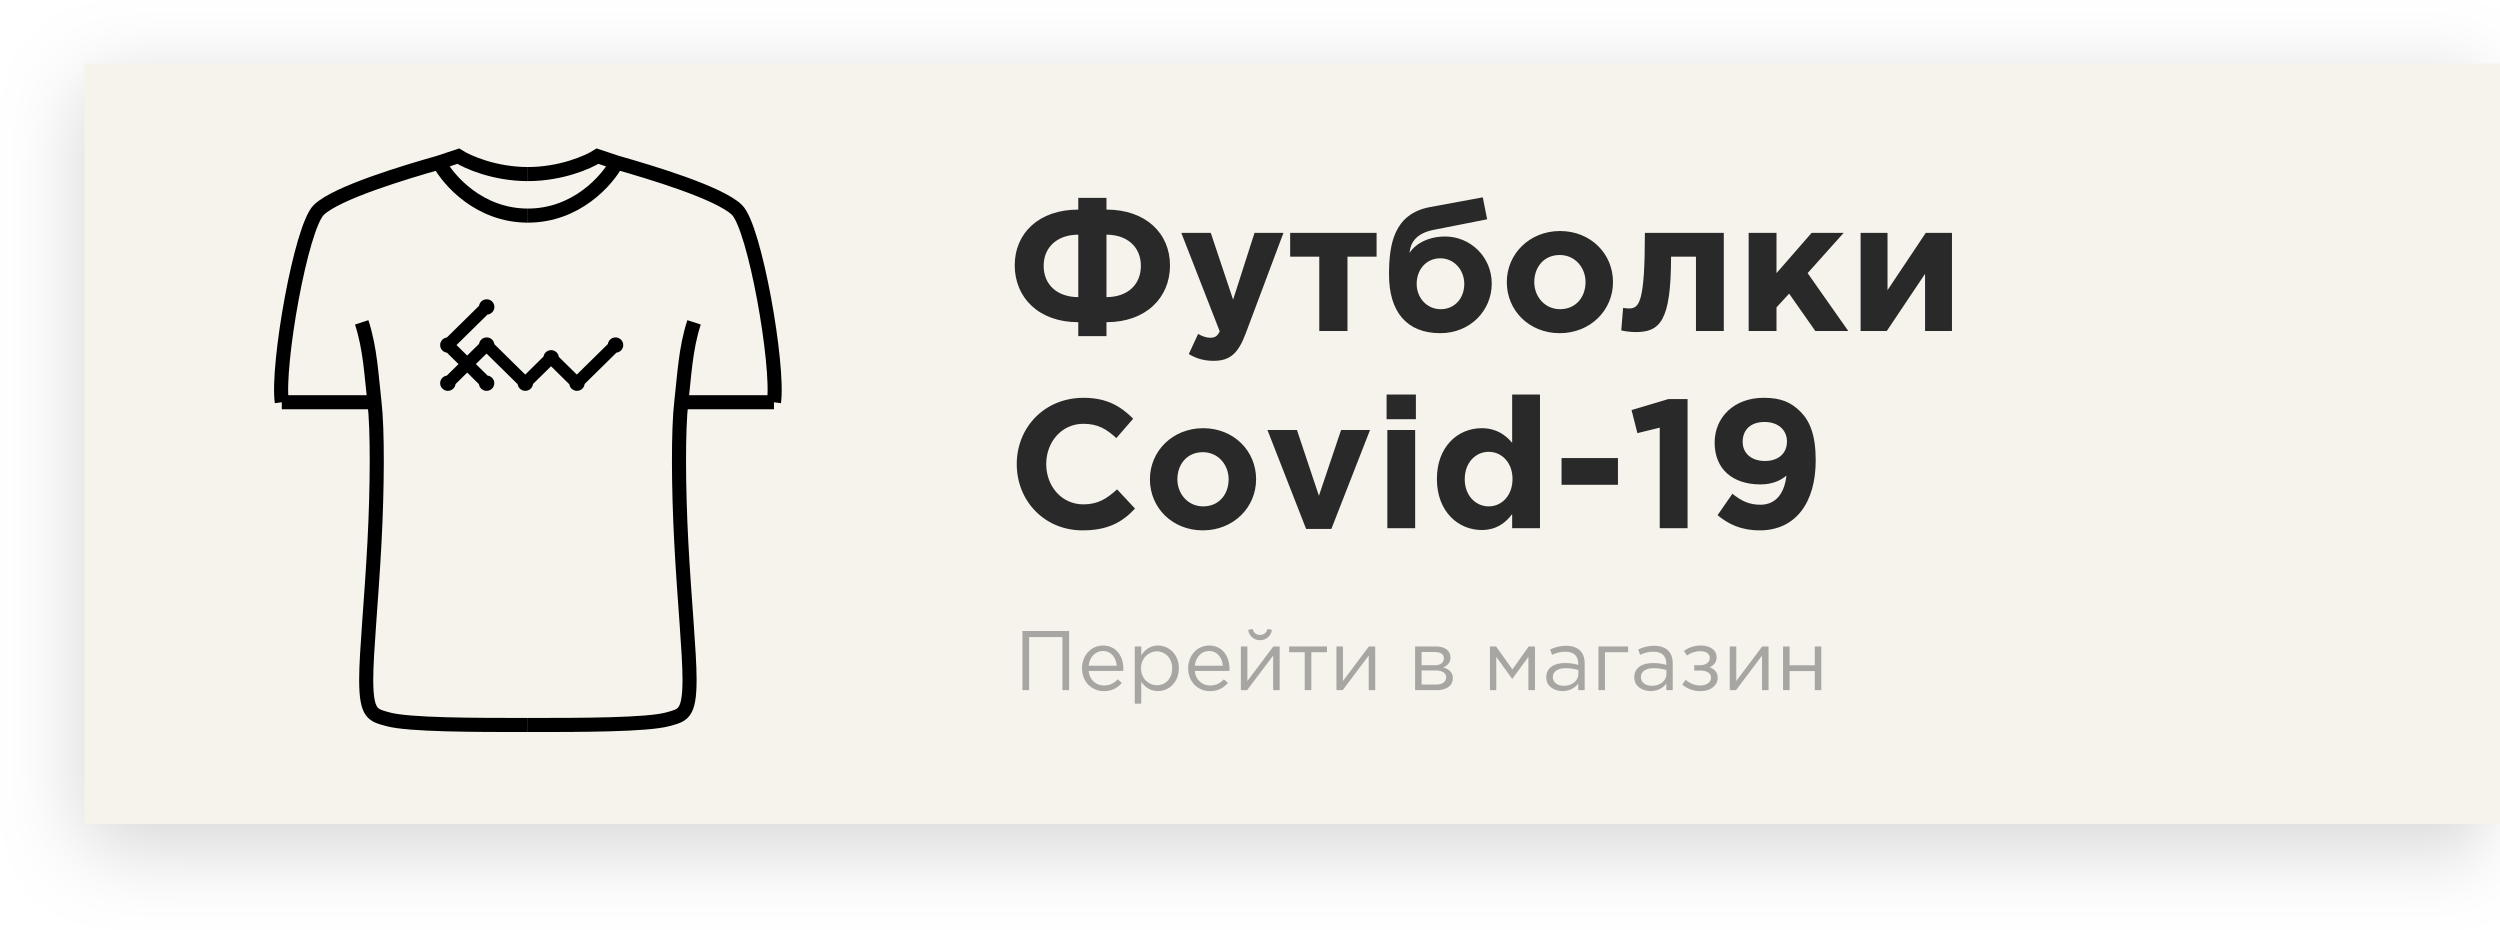
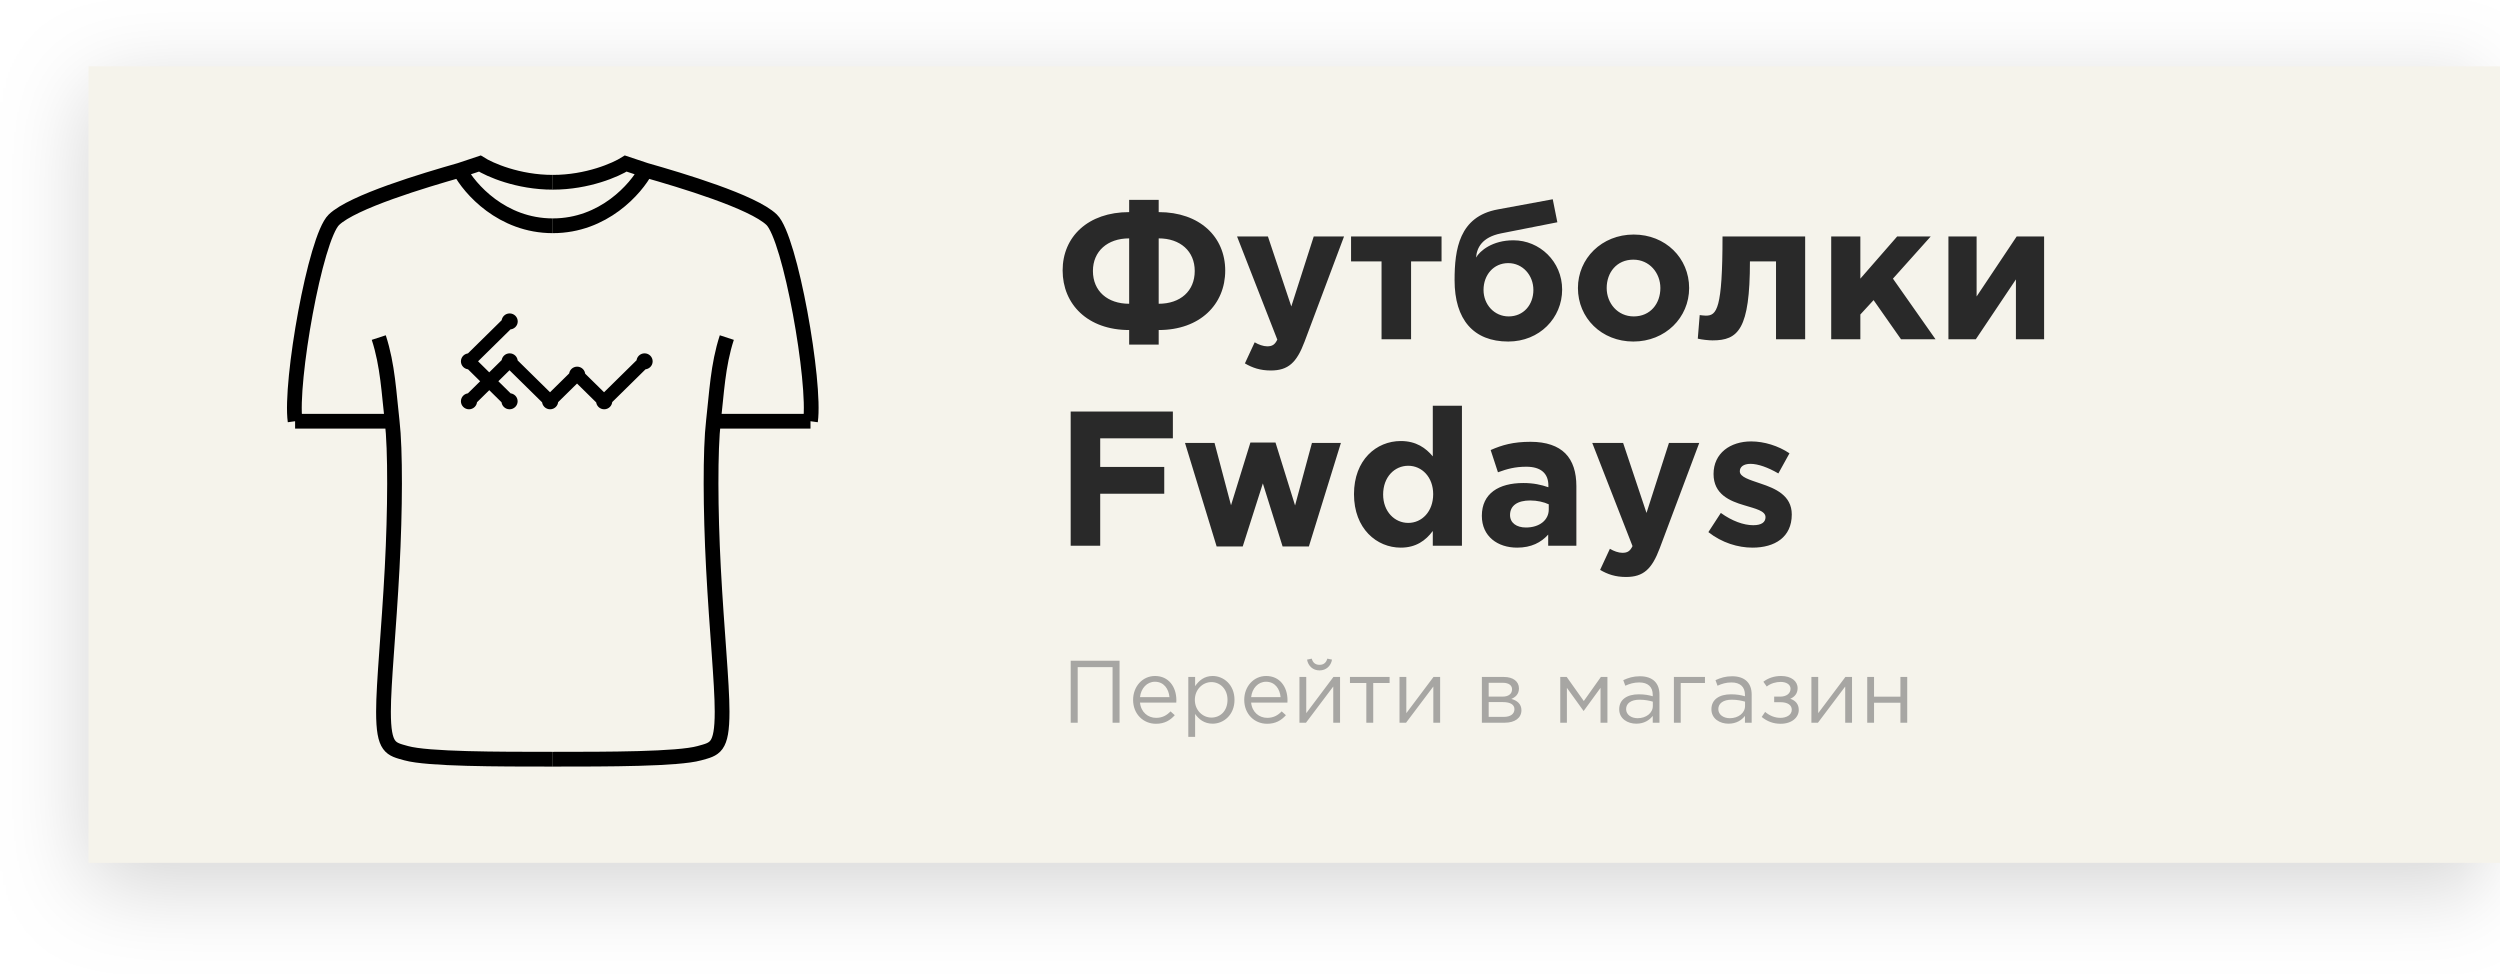
- <svg xmlns="http://www.w3.org/2000/svg" width="355" height="132" viewBox="0 0 355 132" fill="none">
+ <svg xmlns="http://www.w3.org/2000/svg" width="339" height="132" viewBox="0 0 339 132" fill="none">
  <g filter="url(#filter0_d)">
-     <rect x="12" y="9" width="369" height="108" fill="#F5F3EB" />
+     <rect x="12" y="9" width="327" height="108" fill="#F5F3EB" />
  </g>
  <path d="M74.959 30.616C68.061 30.616 63.674 25.594 62.343 23.083M62.343 23.083C57.563 24.444 47.821 27.349 45.28 29.799C42.739 32.25 39.289 51.855 40.015 57.119M62.343 23.083L65.066 22.175C66.397 23.022 70.239 24.717 74.959 24.717M40.015 57.119C44.281 57.119 49.545 57.119 53.176 57.119M40.015 57.119H53.176M53.176 57.119C52.743 53.398 52.595 49.549 51.361 45.774M53.176 57.119C53.63 61.022 53.587 69.204 53.176 77C52.722 85.597 52.002 92.588 52.001 96.5C52 101.5 53 101.552 55.082 102.134C58.001 102.949 67.501 102.949 74.959 102.949" stroke="black" stroke-width="2" />
  <path d="M74.959 30.616C81.857 30.616 86.244 25.594 87.575 23.083M87.575 23.083C92.355 24.444 102.097 27.349 104.638 29.799C107.18 32.25 110.629 51.855 109.903 57.119M87.575 23.083L84.852 22.175C83.521 23.022 79.679 24.717 74.959 24.717M109.903 57.119C105.637 57.119 100.373 57.119 96.742 57.119M109.903 57.119H96.742M96.742 57.119C97.175 53.398 97.323 49.549 98.557 45.774M96.742 57.119C96.288 61.022 96.331 69.204 96.742 77C97.196 85.597 97.916 92.588 97.917 96.5C97.918 101.5 96.918 101.552 94.836 102.134C91.917 102.949 82.417 102.949 74.959 102.949" stroke="black" stroke-width="2" />
  <path d="M69.109 44.173C69.438 44.173 69.705 43.91 69.705 43.587C69.705 43.263 69.438 43 69.109 43C68.78 43 68.513 43.263 68.513 43.587C68.513 43.605 68.514 43.623 68.516 43.641L63.663 48.417C63.641 48.415 63.619 48.413 63.596 48.413C63.267 48.413 63 48.676 63 49C63 49.324 63.267 49.587 63.596 49.587C63.622 49.587 63.648 49.585 63.673 49.582L65.821 51.701L63.658 53.83C63.638 53.828 63.617 53.827 63.596 53.827C63.267 53.827 63 54.09 63 54.413C63 54.737 63.267 55 63.596 55C63.925 55 64.192 54.737 64.192 54.413C64.192 54.386 64.19 54.358 64.186 54.331L66.345 52.205L68.505 54.336C68.501 54.361 68.499 54.387 68.499 54.413C68.499 54.737 68.766 55 69.095 55C69.424 55 69.691 54.737 69.691 54.413C69.691 54.09 69.424 53.827 69.095 53.827C69.072 53.827 69.05 53.828 69.028 53.831L66.863 51.696L69.013 49.579C69.044 49.584 69.076 49.587 69.109 49.587C69.129 49.587 69.15 49.586 69.17 49.584L74.003 54.341C74 54.365 73.999 54.389 73.999 54.413C73.999 54.737 74.266 55 74.595 55C74.924 55 75.191 54.737 75.191 54.413C75.191 54.382 75.188 54.352 75.183 54.322L78.168 51.384C78.198 51.389 78.229 51.391 78.261 51.391C78.284 51.391 78.306 51.39 78.328 51.387L81.335 54.348C81.333 54.369 81.332 54.391 81.332 54.413C81.332 54.737 81.599 55 81.928 55C82.256 55 82.523 54.737 82.523 54.413C82.523 54.38 82.52 54.348 82.515 54.316L87.325 49.581C87.351 49.585 87.377 49.587 87.404 49.587C87.733 49.587 88 49.324 88 49C88 48.676 87.733 48.413 87.404 48.413C87.075 48.413 86.808 48.676 86.808 49C86.808 49.023 86.81 49.045 86.812 49.067L81.974 53.829C81.959 53.828 81.943 53.827 81.928 53.827C81.9 53.827 81.874 53.829 81.848 53.832L78.851 50.883C78.855 50.857 78.857 50.831 78.857 50.804C78.857 50.481 78.59 50.218 78.261 50.218C77.932 50.218 77.665 50.481 77.665 50.804C77.665 50.822 77.666 50.84 77.668 50.857L74.648 53.829C74.63 53.828 74.613 53.827 74.595 53.827C74.57 53.827 74.545 53.829 74.521 53.831L69.698 49.084C69.703 49.057 69.705 49.029 69.705 49C69.705 48.676 69.438 48.413 69.109 48.413C68.78 48.413 68.513 48.676 68.513 49C68.513 49.017 68.514 49.033 68.515 49.05L66.339 51.191L64.188 49.068C64.19 49.046 64.192 49.023 64.192 49C64.192 48.974 64.19 48.948 64.186 48.922L69.018 44.166C69.048 44.171 69.078 44.173 69.109 44.173Z" fill="black" stroke="black" />
-   <path d="M157.118 33.324C160.056 33.324 162.006 35.066 162.006 37.744C162.006 40.474 160.056 42.19 157.118 42.19V33.324ZM157.118 47.728V45.752C162.734 45.752 166.14 42.268 166.14 37.692C166.14 33.116 162.682 29.762 157.118 29.762V28.098H153.114V29.762C147.524 29.762 144.092 33.116 144.092 37.666C144.092 42.268 147.498 45.752 153.114 45.752V47.728H157.118ZM153.114 42.19C150.176 42.19 148.2 40.474 148.2 37.744C148.2 35.066 150.176 33.324 153.114 33.324V42.19ZM172.319 51.238C174.685 51.238 175.829 50.172 176.895 47.338L182.251 33.064H178.143L175.101 42.554L171.929 33.064H167.743L173.203 47.052C172.865 47.754 172.501 47.962 171.825 47.962C171.305 47.962 170.655 47.728 170.135 47.416L168.809 50.276C169.823 50.874 170.889 51.238 172.319 51.238ZM195.475 33.064H183.203V36.444H187.337V47H191.341V36.444H195.475V33.064ZM204.573 43.906C202.623 43.906 201.167 42.294 201.167 40.318C201.167 38.29 202.519 36.678 204.521 36.678C206.471 36.678 207.927 38.316 207.927 40.318C207.927 42.32 206.601 43.906 204.573 43.906ZM204.521 47.312C208.759 47.312 211.827 44.114 211.827 40.266C211.827 36.444 208.759 33.584 205.223 33.584C202.363 33.584 200.673 35.014 200.153 35.924C200.257 34.598 200.959 33.168 203.533 32.648L211.177 31.14L210.553 28.02L203.091 29.398C197.865 30.36 197.241 34.806 197.241 38.992C197.241 44.348 199.815 47.312 204.521 47.312ZM221.481 47.312C225.823 47.312 229.047 44.062 229.047 40.058C229.047 36.002 225.849 32.804 221.533 32.804C217.191 32.804 213.967 36.054 213.967 40.058C213.967 44.114 217.165 47.312 221.481 47.312ZM221.533 43.906C219.349 43.906 217.867 42.112 217.867 40.058C217.867 37.952 219.219 36.21 221.481 36.21C223.665 36.21 225.147 38.004 225.147 40.058C225.147 42.164 223.795 43.906 221.533 43.906ZM233.573 33.064C233.573 42.944 232.793 43.802 231.311 43.802C231.129 43.802 230.635 43.75 230.479 43.724L230.219 46.922C230.739 47.052 231.701 47.156 232.221 47.156C235.705 47.156 237.291 45.674 237.291 36.444H240.827V47H244.779V33.064H233.573ZM248.311 47H252.263V43.646L254.057 41.696L257.775 47H262.455L256.683 38.784L261.805 33.064H257.255L252.263 38.784V33.064H248.311V47ZM277.18 33.064H273.462L268.028 41.202V33.064H264.206V47H267.924L273.358 38.888V47H277.18V33.064ZM153.712 75.312C157.222 75.312 159.302 74.22 161.174 72.218L158.626 69.488C157.196 70.788 155.922 71.62 153.842 71.62C150.722 71.62 148.564 69.02 148.564 65.9C148.564 62.728 150.774 60.18 153.842 60.18C155.922 60.18 157.118 60.934 158.522 62.208L160.914 59.452C159.224 57.788 157.3 56.488 153.868 56.488C148.278 56.488 144.378 60.726 144.378 65.9C144.378 71.178 148.356 75.312 153.712 75.312ZM170.801 75.312C175.143 75.312 178.367 72.062 178.367 68.058C178.367 64.002 175.169 60.804 170.853 60.804C166.511 60.804 163.287 64.054 163.287 68.058C163.287 72.114 166.485 75.312 170.801 75.312ZM170.853 71.906C168.669 71.906 167.187 70.112 167.187 68.058C167.187 65.952 168.539 64.21 170.801 64.21C172.985 64.21 174.467 66.004 174.467 68.058C174.467 70.164 173.115 71.906 170.853 71.906ZM185.467 75.104H189.055L194.541 61.064H190.433L187.287 70.398L184.167 61.064H179.981L185.467 75.104ZM196.897 59.53H201.057V56.02H196.897V59.53ZM197.001 75H200.953V61.064H197.001V75ZM210.384 75.26C212.438 75.26 213.764 74.298 214.726 72.998V75H218.678V56.02H214.726V62.884C213.79 61.766 212.49 60.804 210.384 60.804C207.082 60.804 204.04 63.352 204.04 68.006C204.04 72.712 207.134 75.26 210.384 75.26ZM211.398 71.906C209.552 71.906 207.992 70.372 207.992 68.058C207.992 65.666 209.552 64.158 211.398 64.158C213.244 64.158 214.778 65.692 214.778 68.006C214.778 70.372 213.244 71.906 211.398 71.906ZM221.741 68.838H229.749V65.042H221.741V68.838ZM235.683 75H239.635V56.67H236.905L231.679 58.23L232.511 61.506L235.683 60.726V75ZM249.875 75.312C255.049 75.312 257.831 71.282 257.831 65.38C257.831 61.74 256.973 59.764 255.673 58.464C254.295 57.086 252.865 56.488 250.421 56.488C246.313 56.488 243.479 59.192 243.479 62.858C243.479 66.602 246.027 68.786 249.979 68.786C251.565 68.786 252.787 68.292 253.671 67.538C253.411 69.982 252.215 71.672 249.979 71.672C248.445 71.672 247.327 71.178 246.001 70.112L243.895 73.154C245.429 74.428 247.223 75.312 249.875 75.312ZM250.629 65.458C248.653 65.458 247.457 64.34 247.457 62.728C247.457 61.064 248.575 59.92 250.551 59.92C252.553 59.92 253.749 61.09 253.749 62.702C253.749 64.314 252.605 65.458 250.629 65.458Z" fill="#292929" />
+   <path d="M157.118 32.324C160.056 32.324 162.006 34.066 162.006 36.744C162.006 39.474 160.056 41.19 157.118 41.19V32.324ZM157.118 46.728V44.752C162.734 44.752 166.14 41.268 166.14 36.692C166.14 32.116 162.682 28.762 157.118 28.762V27.098H153.114V28.762C147.524 28.762 144.092 32.116 144.092 36.666C144.092 41.268 147.498 44.752 153.114 44.752V46.728H157.118ZM153.114 41.19C150.176 41.19 148.2 39.474 148.2 36.744C148.2 34.066 150.176 32.324 153.114 32.324V41.19ZM172.319 50.238C174.685 50.238 175.829 49.172 176.895 46.338L182.251 32.064H178.143L175.101 41.554L171.929 32.064H167.743L173.203 46.052C172.865 46.754 172.501 46.962 171.825 46.962C171.305 46.962 170.655 46.728 170.135 46.416L168.809 49.276C169.823 49.874 170.889 50.238 172.319 50.238ZM195.475 32.064H183.203V35.444H187.337V46H191.341V35.444H195.475V32.064ZM204.573 42.906C202.623 42.906 201.167 41.294 201.167 39.318C201.167 37.29 202.519 35.678 204.521 35.678C206.471 35.678 207.927 37.316 207.927 39.318C207.927 41.32 206.601 42.906 204.573 42.906ZM204.521 46.312C208.759 46.312 211.827 43.114 211.827 39.266C211.827 35.444 208.759 32.584 205.223 32.584C202.363 32.584 200.673 34.014 200.153 34.924C200.257 33.598 200.959 32.168 203.533 31.648L211.177 30.14L210.553 27.02L203.091 28.398C197.865 29.36 197.241 33.806 197.241 37.992C197.241 43.348 199.815 46.312 204.521 46.312ZM221.481 46.312C225.823 46.312 229.047 43.062 229.047 39.058C229.047 35.002 225.849 31.804 221.533 31.804C217.191 31.804 213.967 35.054 213.967 39.058C213.967 43.114 217.165 46.312 221.481 46.312ZM221.533 42.906C219.349 42.906 217.867 41.112 217.867 39.058C217.867 36.952 219.219 35.21 221.481 35.21C223.665 35.21 225.147 37.004 225.147 39.058C225.147 41.164 223.795 42.906 221.533 42.906ZM233.573 32.064C233.573 41.944 232.793 42.802 231.311 42.802C231.129 42.802 230.635 42.75 230.479 42.724L230.219 45.922C230.739 46.052 231.701 46.156 232.221 46.156C235.705 46.156 237.291 44.674 237.291 35.444H240.827V46H244.779V32.064H233.573ZM248.311 46H252.263V42.646L254.057 40.696L257.775 46H262.455L256.683 37.784L261.805 32.064H257.255L252.263 37.784V32.064H248.311V46ZM277.18 32.064H273.462L268.028 40.202V32.064H264.206V46H267.924L273.358 37.888V46H277.18V32.064ZM145.184 74H149.188V66.954H157.872V63.314H149.188V59.44H159.042V55.8H145.184V74ZM164.977 74.104H168.513L171.243 65.55L173.921 74.104H177.483L181.825 60.064H177.899L175.611 68.54L172.959 60.012H169.553L166.926 68.514L164.691 60.064H160.687L164.977 74.104ZM189.945 74.26C191.999 74.26 193.325 73.298 194.287 71.998V74H198.239V55.02H194.287V61.884C193.351 60.766 192.051 59.804 189.945 59.804C186.643 59.804 183.601 62.352 183.601 67.006C183.601 71.712 186.695 74.26 189.945 74.26ZM190.959 70.906C189.113 70.906 187.553 69.372 187.553 67.058C187.553 64.666 189.113 63.158 190.959 63.158C192.805 63.158 194.339 64.692 194.339 67.006C194.339 69.372 192.805 70.906 190.959 70.906ZM205.722 74.26C207.646 74.26 208.972 73.558 209.934 72.492V74H213.756V65.914C213.756 64.042 213.288 62.508 212.248 61.468C211.26 60.48 209.7 59.908 207.542 59.908C205.176 59.908 203.668 60.35 202.134 61.026L203.122 64.042C204.396 63.574 205.462 63.288 206.97 63.288C208.946 63.288 209.96 64.198 209.96 65.836V66.07C208.972 65.732 207.958 65.498 206.554 65.498C203.252 65.498 200.938 66.902 200.938 69.944C200.938 72.752 203.096 74.26 205.722 74.26ZM206.918 71.53C205.644 71.53 204.76 70.906 204.76 69.84C204.76 68.54 205.8 67.864 207.49 67.864C208.452 67.864 209.336 68.072 210.012 68.384V69.086C210.012 70.516 208.764 71.53 206.918 71.53ZM220.485 78.238C222.851 78.238 223.995 77.172 225.061 74.338L230.417 60.064H226.309L223.267 69.554L220.095 60.064H215.909L221.369 74.052C221.031 74.754 220.667 74.962 219.991 74.962C219.471 74.962 218.821 74.728 218.301 74.416L216.975 77.276C217.989 77.874 219.055 78.238 220.485 78.238ZM237.635 74.26C240.651 74.26 242.965 72.856 242.965 69.762C242.965 67.162 240.703 66.226 238.753 65.576C237.245 65.056 235.919 64.692 235.919 63.912C235.919 63.314 236.413 62.898 237.375 62.898C238.389 62.898 239.767 63.392 241.145 64.198L242.653 61.468C241.145 60.454 239.221 59.856 237.453 59.856C234.645 59.856 232.357 61.442 232.357 64.276C232.357 67.032 234.567 67.942 236.517 68.514C238.051 68.982 239.403 69.268 239.403 70.126C239.403 70.802 238.883 71.218 237.739 71.218C236.439 71.218 234.853 70.646 233.345 69.554L231.655 72.154C233.501 73.61 235.685 74.26 237.635 74.26Z" fill="#292929" />
  <path d="M145.188 98H146.136V90.464H150.864V98H151.812V89.6H145.188V98ZM156.744 98.144C157.92 98.144 158.676 97.676 159.3 96.98L158.724 96.464C158.22 96.992 157.62 97.34 156.768 97.34C155.676 97.34 154.716 96.584 154.584 95.276H159.504C159.516 95.132 159.516 95.036 159.516 94.952C159.516 93.128 158.46 91.664 156.624 91.664C154.908 91.664 153.648 93.104 153.648 94.904C153.648 96.836 155.04 98.144 156.744 98.144ZM154.584 94.532C154.716 93.332 155.532 92.444 156.6 92.444C157.824 92.444 158.472 93.404 158.58 94.532H154.584ZM161.134 99.92H162.058V96.812C162.538 97.508 163.282 98.132 164.434 98.132C165.934 98.132 167.398 96.932 167.398 94.904C167.398 92.84 165.922 91.664 164.434 91.664C163.294 91.664 162.562 92.3 162.058 93.044V91.796H161.134V99.92ZM164.266 97.304C163.114 97.304 162.022 96.344 162.022 94.904C162.022 93.464 163.114 92.492 164.266 92.492C165.442 92.492 166.45 93.428 166.45 94.892C166.45 96.416 165.466 97.304 164.266 97.304ZM171.814 98.144C172.99 98.144 173.746 97.676 174.37 96.98L173.794 96.464C173.29 96.992 172.69 97.34 171.838 97.34C170.746 97.34 169.786 96.584 169.654 95.276H174.574C174.586 95.132 174.586 95.036 174.586 94.952C174.586 93.128 173.53 91.664 171.694 91.664C169.978 91.664 168.718 93.104 168.718 94.904C168.718 96.836 170.11 98.144 171.814 98.144ZM169.654 94.532C169.786 93.332 170.602 92.444 171.67 92.444C172.894 92.444 173.542 93.404 173.65 94.532H169.654ZM176.204 98H177.092L180.788 93.092V98H181.712V91.796H180.812L177.128 96.704V91.796H176.204V98ZM178.928 90.908C179.828 90.908 180.476 90.296 180.62 89.444L179.984 89.312C179.84 89.828 179.516 90.152 178.928 90.152C178.34 90.152 178.016 89.828 177.872 89.312L177.236 89.444C177.38 90.296 178.028 90.908 178.928 90.908ZM185.274 98H186.21V92.612H188.43V91.796H183.054V92.612H185.274V98ZM189.774 98H190.662L194.358 93.092V98H195.282V91.796H194.382L190.698 96.704V91.796H189.774V98ZM200.942 98H204.05C205.418 98 206.306 97.352 206.306 96.308C206.306 95.432 205.682 94.976 204.938 94.772C205.454 94.556 205.97 94.16 205.97 93.344C205.97 92.408 205.178 91.796 203.942 91.796H200.942V98ZM201.866 97.208V95.204H203.81C204.818 95.204 205.358 95.564 205.358 96.164C205.358 96.812 204.818 97.208 203.93 97.208H201.866ZM201.866 94.46V92.588H203.798C204.602 92.588 205.034 92.948 205.034 93.464C205.034 94.112 204.518 94.46 203.774 94.46H201.866ZM211.571 98H212.471V93.272L214.739 96.416L217.031 93.272V98H217.967V91.796H217.079L214.763 95.06L212.447 91.796H211.571V98ZM221.88 98.132C222.972 98.132 223.68 97.628 224.112 97.076V98H225.024V94.208C225.024 93.416 224.808 92.816 224.376 92.384C223.932 91.94 223.248 91.7 222.372 91.7C221.46 91.7 220.8 91.916 220.116 92.228L220.392 92.984C220.968 92.72 221.544 92.54 222.276 92.54C223.44 92.54 224.112 93.116 224.112 94.22V94.412C223.56 94.256 223.008 94.148 222.216 94.148C220.644 94.148 219.564 94.844 219.564 96.176C219.564 97.472 220.716 98.132 221.88 98.132ZM222.06 97.388C221.22 97.388 220.5 96.932 220.5 96.152C220.5 95.384 221.16 94.88 222.312 94.88C223.068 94.88 223.668 95.012 224.124 95.144V95.72C224.124 96.704 223.2 97.388 222.06 97.388ZM226.981 98H227.905V92.612H231.193V91.796H226.981V98ZM234.384 98.132C235.476 98.132 236.184 97.628 236.616 97.076V98H237.528V94.208C237.528 93.416 237.312 92.816 236.88 92.384C236.436 91.94 235.752 91.7 234.876 91.7C233.964 91.7 233.304 91.916 232.62 92.228L232.896 92.984C233.472 92.72 234.048 92.54 234.78 92.54C235.944 92.54 236.616 93.116 236.616 94.22V94.412C236.064 94.256 235.512 94.148 234.72 94.148C233.148 94.148 232.068 94.844 232.068 96.176C232.068 97.472 233.22 98.132 234.384 98.132ZM234.564 97.388C233.724 97.388 233.004 96.932 233.004 96.152C233.004 95.384 233.664 94.88 234.816 94.88C235.572 94.88 236.172 95.012 236.628 95.144V95.72C236.628 96.704 235.704 97.388 234.564 97.388ZM241.453 98.144C242.989 98.144 243.913 97.268 243.913 96.272C243.913 95.456 243.445 94.988 242.761 94.748C243.289 94.532 243.757 94.088 243.757 93.32C243.757 92.36 242.905 91.664 241.513 91.664C240.601 91.664 239.761 91.94 239.113 92.444L239.569 93.092C240.109 92.66 240.841 92.468 241.453 92.468C242.221 92.468 242.797 92.816 242.797 93.392C242.797 94.04 242.233 94.46 241.417 94.46H240.577V95.216H241.405C242.413 95.216 242.965 95.612 242.965 96.236C242.965 96.956 242.233 97.34 241.429 97.34C240.685 97.34 239.977 97.064 239.353 96.536L238.885 97.22C239.641 97.832 240.469 98.144 241.453 98.144ZM245.626 98H246.514L250.21 93.092V98H251.134V91.796H250.234L246.55 96.704V91.796H245.626V98ZM253.196 98H254.12V95.288H257.696V98H258.62V91.796H257.696V94.472H254.12V91.796H253.196V98Z" fill="#A7A6A3" />
  <defs>
-     <filter id="filter0_d" x="0" y="0" width="393" height="132" filterUnits="userSpaceOnUse" color-interpolation-filters="sRGB">
+     <filter id="filter0_d" x="0" y="0" width="351" height="132" filterUnits="userSpaceOnUse" color-interpolation-filters="sRGB">
      <feFlood flood-opacity="0" result="BackgroundImageFix" />
      <feColorMatrix in="SourceAlpha" type="matrix" values="0 0 0 0 0 0 0 0 0 0 0 0 0 0 0 0 0 0 127 0" />
      <feOffset dy="3" />
      <feGaussianBlur stdDeviation="6" />
      <feColorMatrix type="matrix" values="0 0 0 0 0.017 0 0 0 0 0.017 0 0 0 0 0.017 0 0 0 0.17 0" />
      <feBlend mode="normal" in2="BackgroundImageFix" result="effect1_dropShadow" />
      <feBlend mode="normal" in="SourceGraphic" in2="effect1_dropShadow" result="shape" />
    </filter>
  </defs>
</svg>
